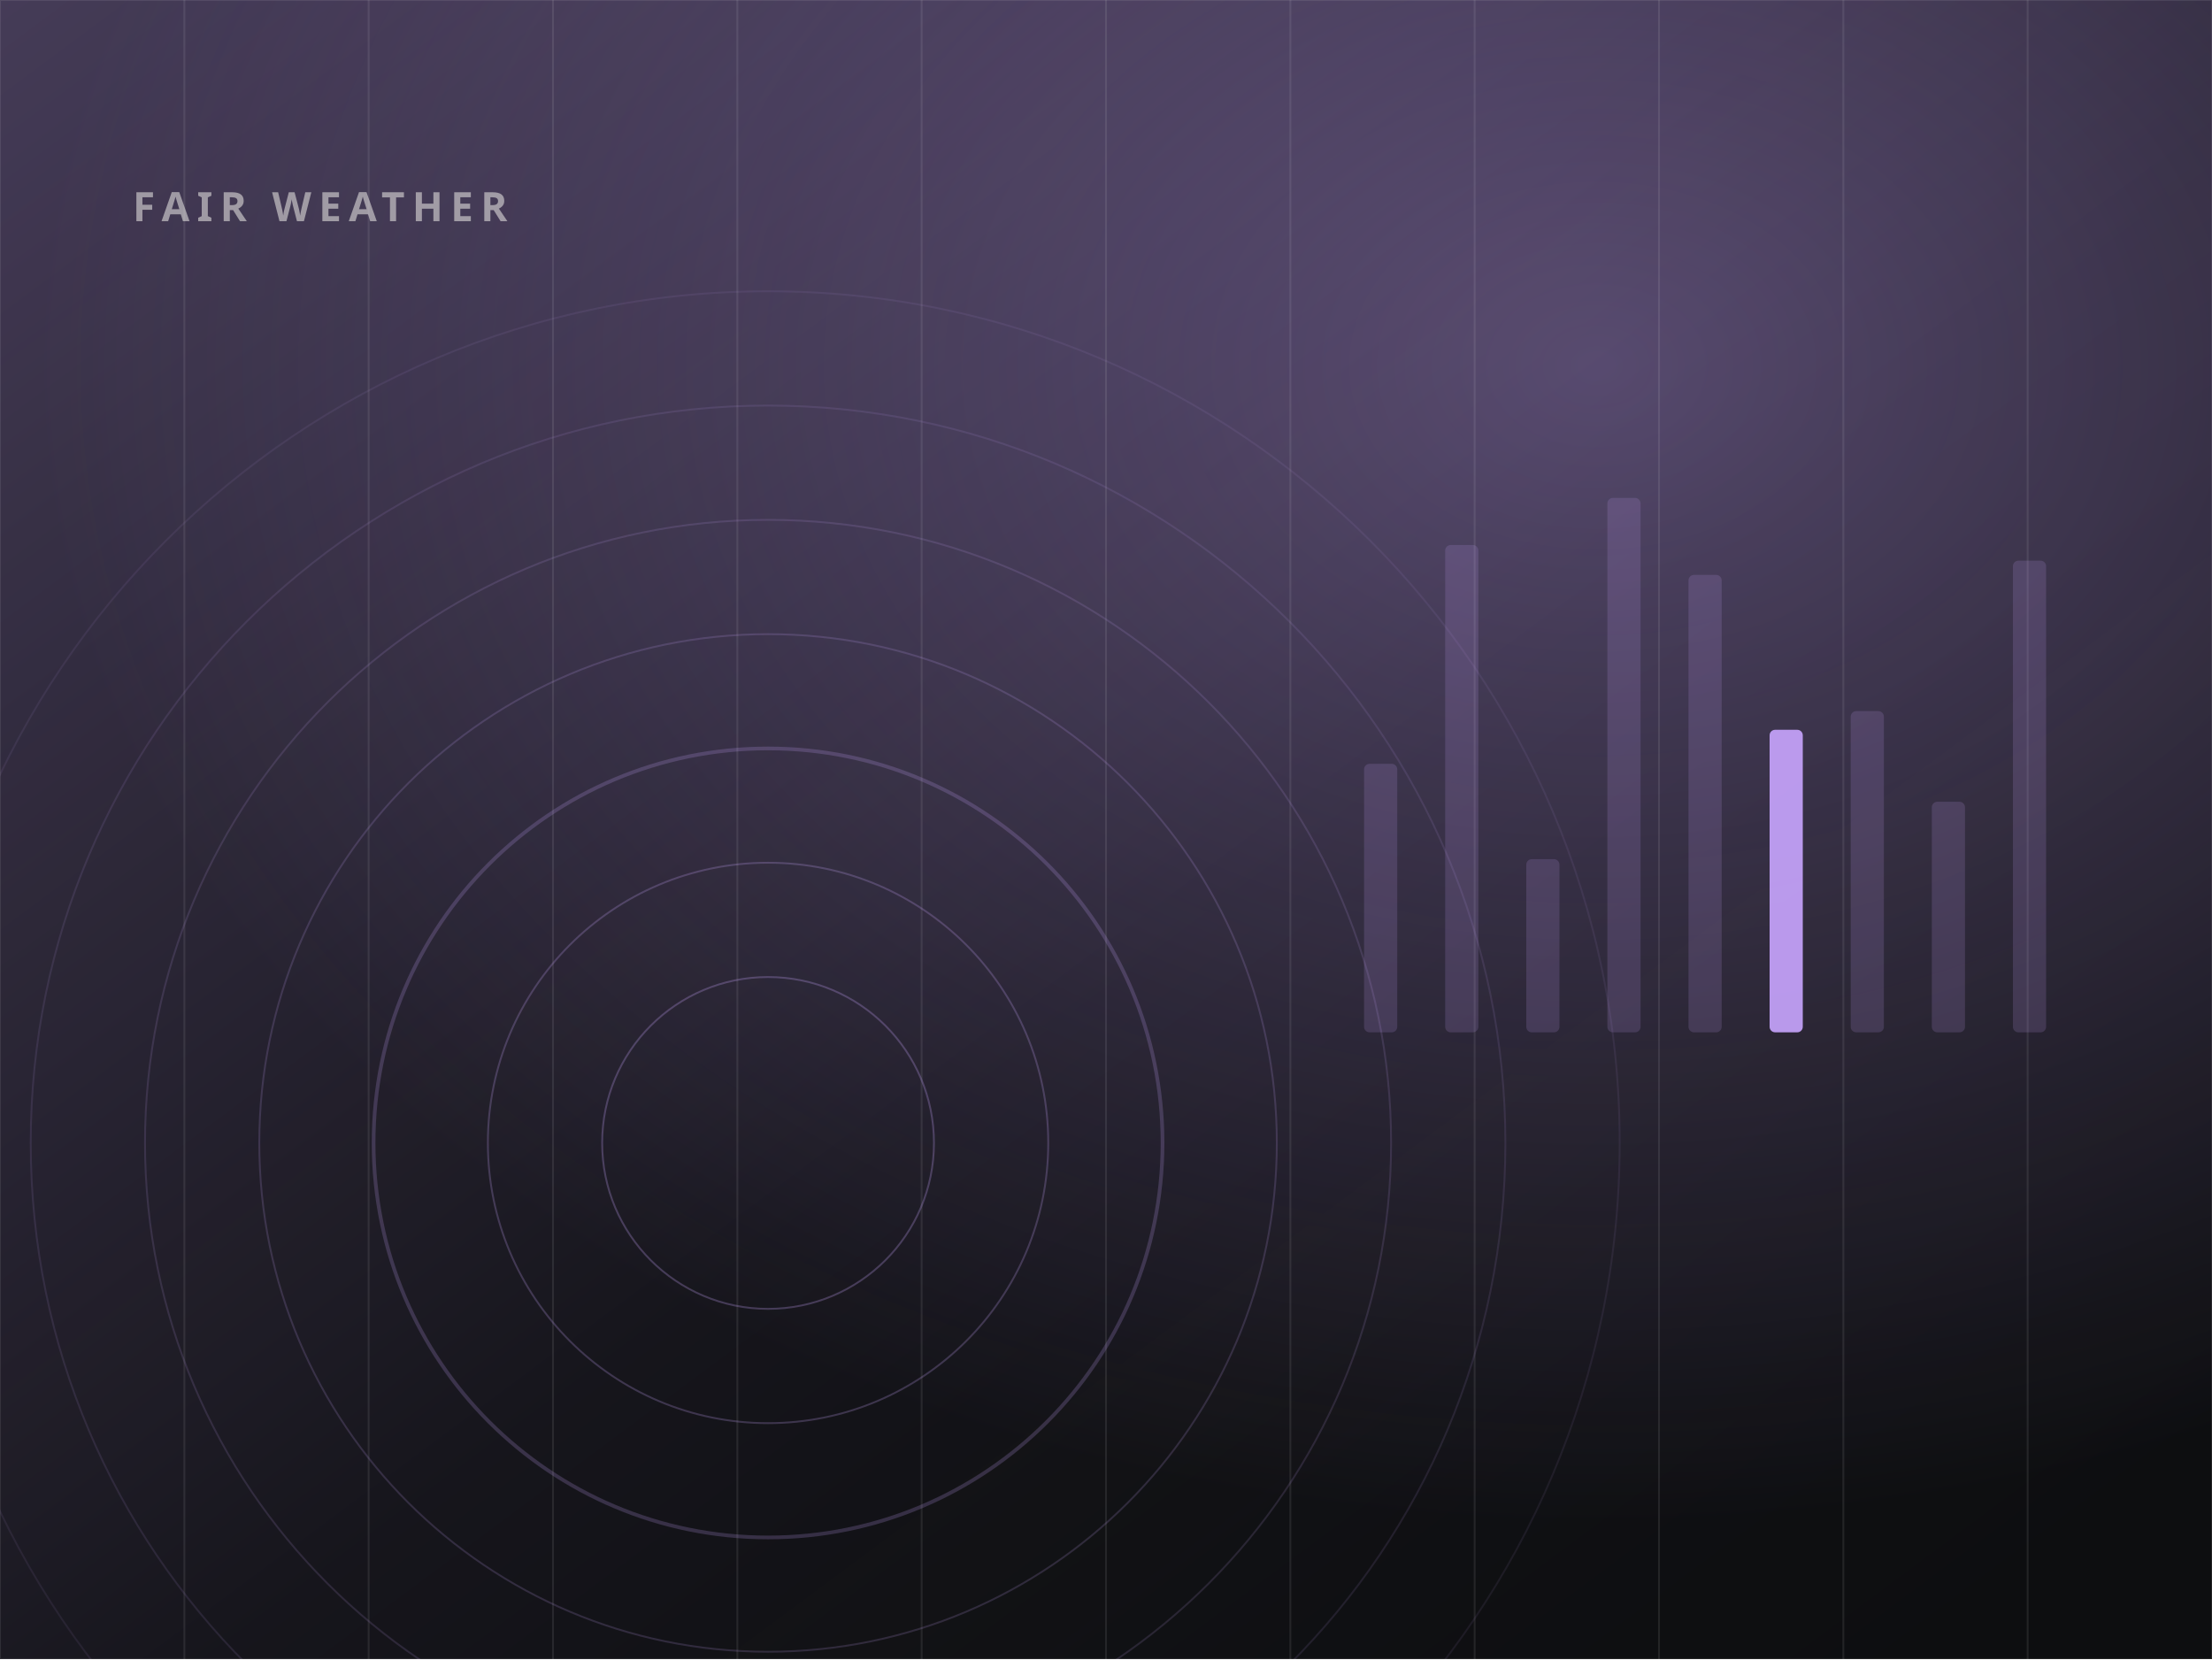
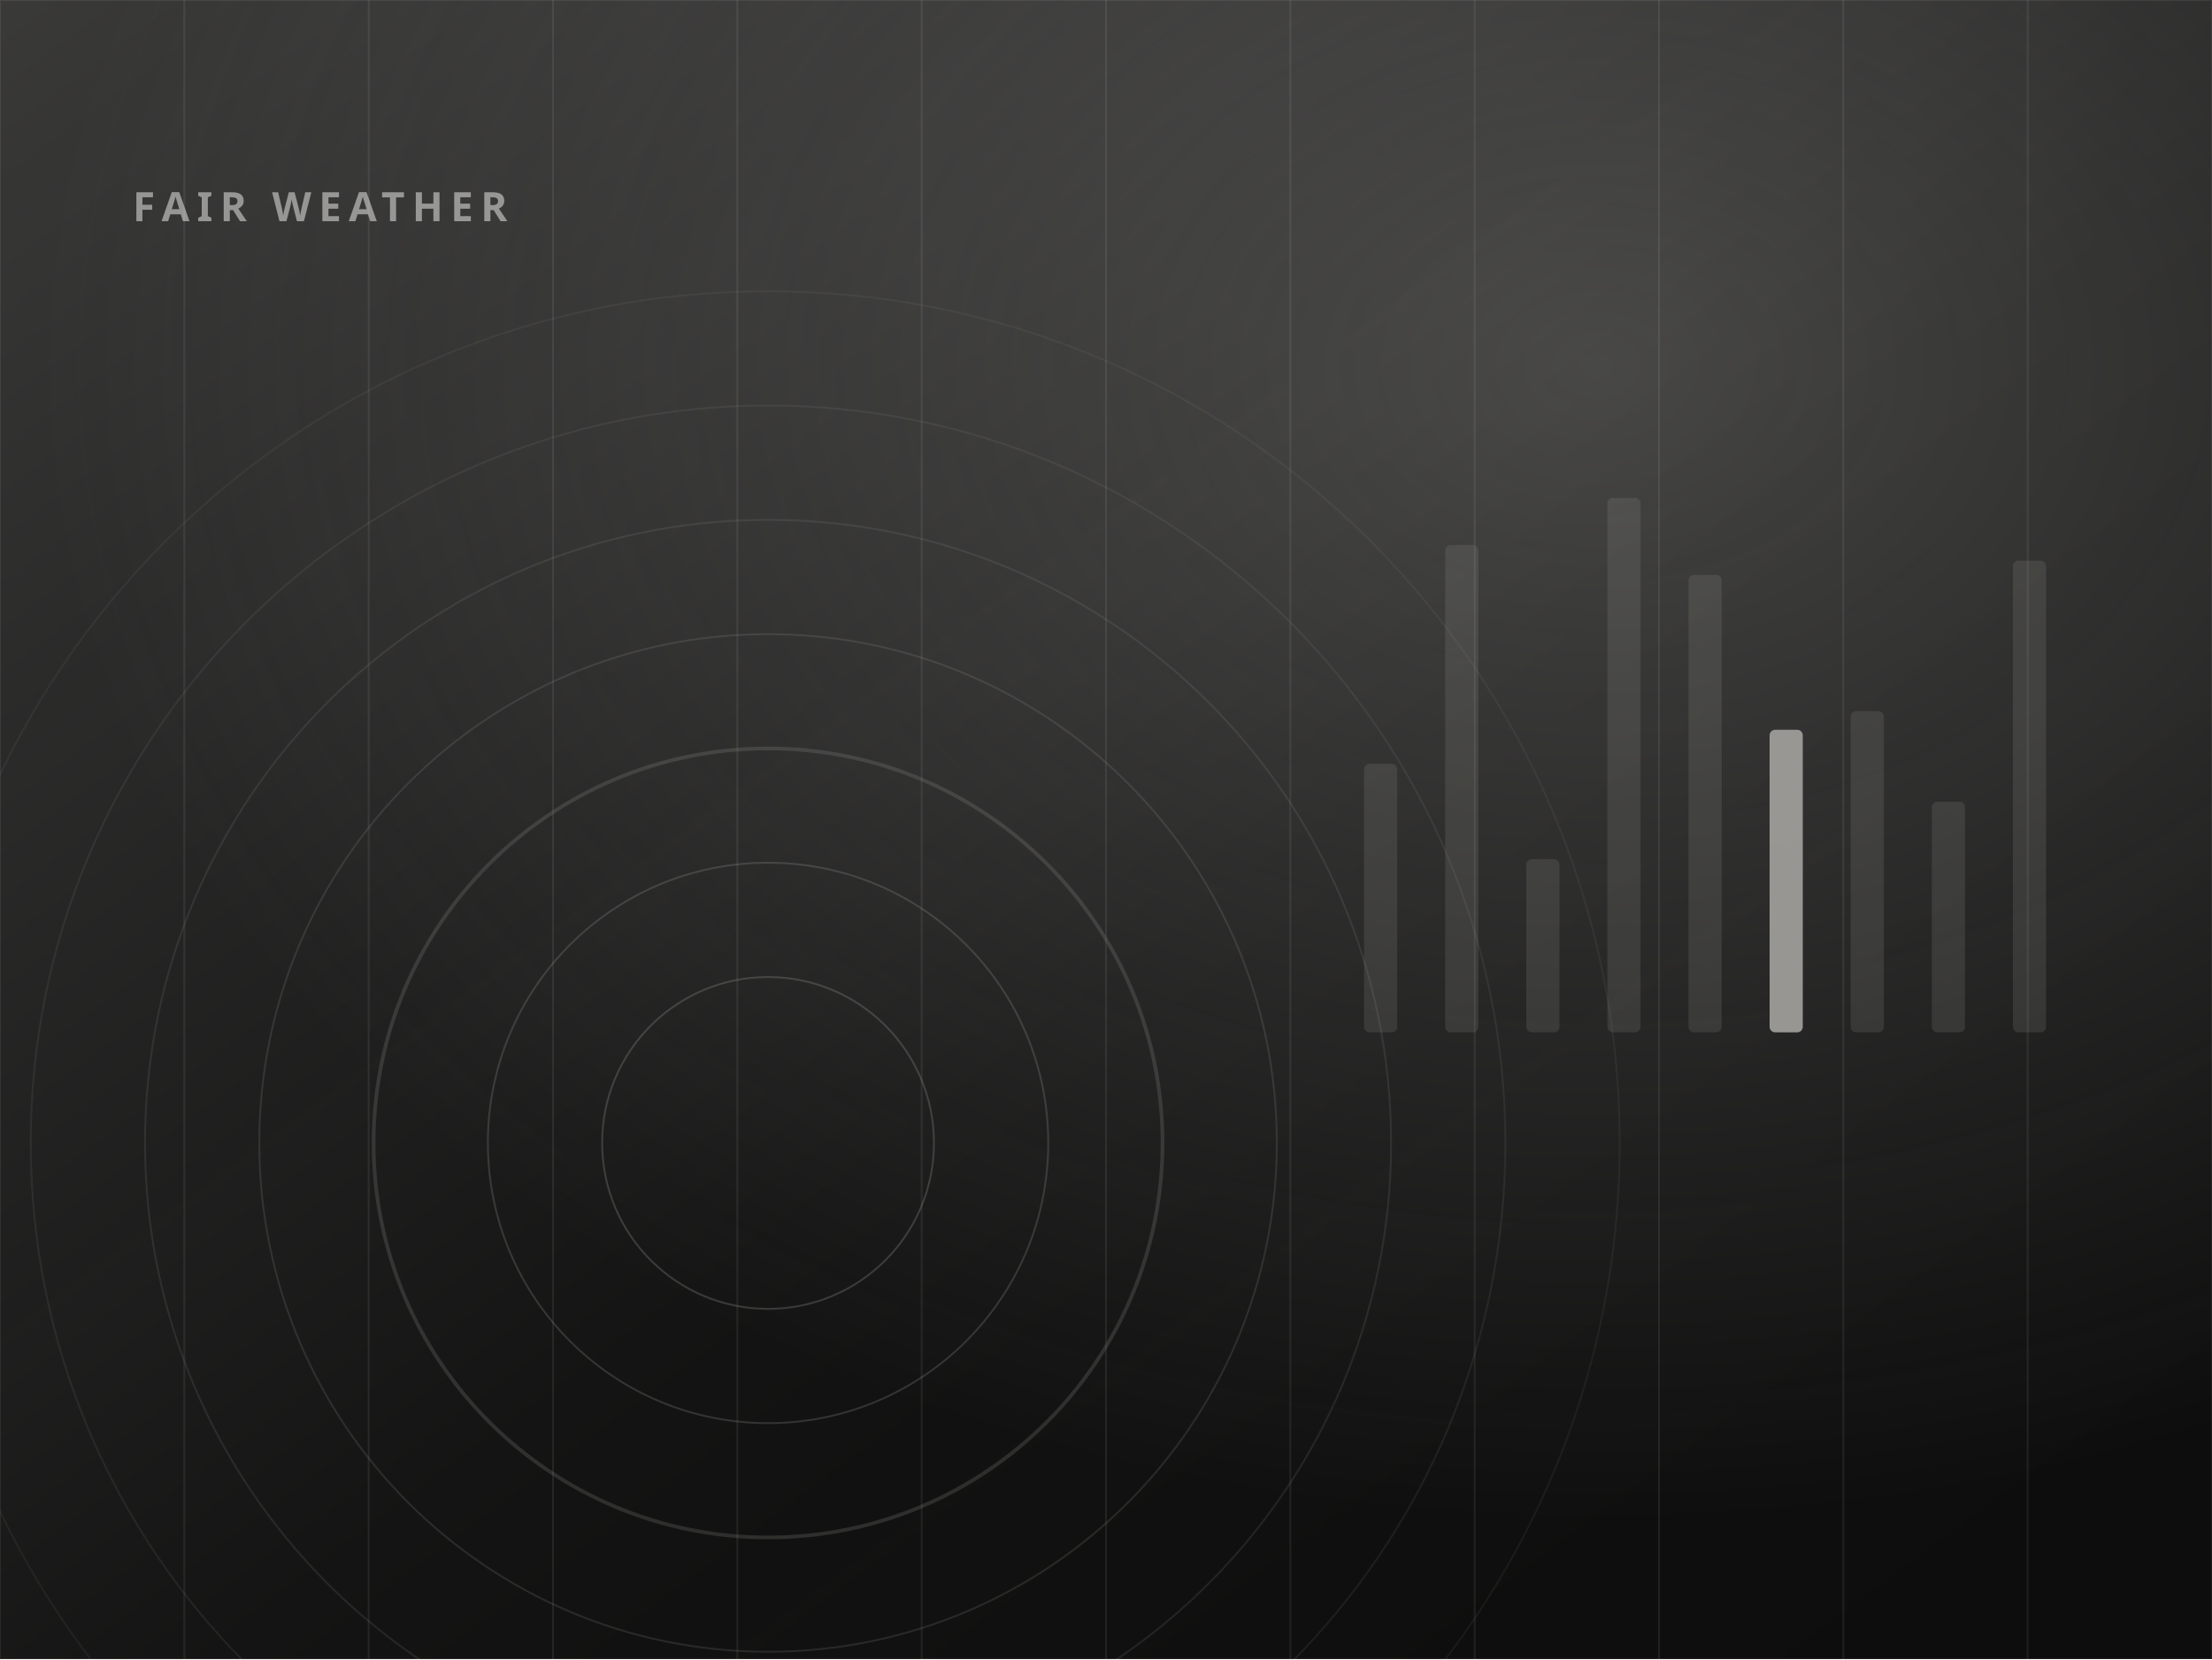
<svg xmlns="http://www.w3.org/2000/svg" viewBox="0 0 1200 900" width="1200" height="900" role="img">
  <defs>
    <linearGradient id="g" x1="0" y1="0" x2="1" y2="1">
-       <stop offset="0" stop-color="#c9a6ff" stop-opacity="0.30" />
-       <stop offset="0.55" stop-color="#c9a6ff" stop-opacity="0.05" />
-       <stop offset="1" stop-color="#0d0e10" stop-opacity="0" />
+       <stop offset="0" stop-color="#a3a29f" stop-opacity="0.30" />
+       <stop offset="0.55" stop-color="#a3a29f" stop-opacity="0.05" />
+       <stop offset="1" stop-color="#0d0d0d" stop-opacity="0" />
    </linearGradient>
    <radialGradient id="r" cx="0.72" cy="0.22" r="0.7">
-       <stop offset="0" stop-color="#c9a6ff" stop-opacity="0.34" />
-       <stop offset="1" stop-color="#c9a6ff" stop-opacity="0" />
+       <stop offset="0" stop-color="#a3a29f" stop-opacity="0.34" />
+       <stop offset="1" stop-color="#a3a29f" stop-opacity="0" />
    </radialGradient>
    <clipPath id="c">
      <rect width="1200" height="900" />
    </clipPath>
  </defs>
  <g clip-path="url(#c)">
-     <rect width="1200" height="900" fill="#0d0e10" />
+     <rect width="1200" height="900" fill="#0d0d0d" />
    <rect width="1200" height="900" fill="url(#g)" />
    <rect width="1200" height="900" fill="url(#r)" />
-     <line x1="100" y1="0" x2="100" y2="900" stroke="rgba(236,235,231,0.10)" stroke-width="1" />
-     <line x1="200" y1="0" x2="200" y2="900" stroke="rgba(236,235,231,0.10)" stroke-width="1" />
-     <line x1="300" y1="0" x2="300" y2="900" stroke="rgba(236,235,231,0.10)" stroke-width="1" />
-     <line x1="400" y1="0" x2="400" y2="900" stroke="rgba(236,235,231,0.10)" stroke-width="1" />
-     <line x1="500" y1="0" x2="500" y2="900" stroke="rgba(236,235,231,0.10)" stroke-width="1" />
-     <line x1="600" y1="0" x2="600" y2="900" stroke="rgba(236,235,231,0.10)" stroke-width="1" />
-     <line x1="700" y1="0" x2="700" y2="900" stroke="rgba(236,235,231,0.10)" stroke-width="1" />
-     <line x1="800" y1="0" x2="800" y2="900" stroke="rgba(236,235,231,0.10)" stroke-width="1" />
-     <line x1="900" y1="0" x2="900" y2="900" stroke="rgba(236,235,231,0.10)" stroke-width="1" />
-     <line x1="1000" y1="0" x2="1000" y2="900" stroke="rgba(236,235,231,0.10)" stroke-width="1" />
-     <line x1="1100" y1="0" x2="1100" y2="900" stroke="rgba(236,235,231,0.10)" stroke-width="1" />
-     <circle cx="416.669" cy="620" r="90" fill="none" stroke="#c9a6ff" stroke-opacity="0.26" stroke-width="1" />
-     <circle cx="416.669" cy="620" r="152" fill="none" stroke="#c9a6ff" stroke-opacity="0.23" stroke-width="1" />
-     <circle cx="416.669" cy="620" r="214" fill="none" stroke="#c9a6ff" stroke-opacity="0.2" stroke-width="2" />
-     <circle cx="416.669" cy="620" r="276" fill="none" stroke="#c9a6ff" stroke-opacity="0.17" stroke-width="1" />
-     <circle cx="416.669" cy="620" r="338" fill="none" stroke="#c9a6ff" stroke-opacity="0.14" stroke-width="1" />
-     <circle cx="416.669" cy="620" r="400" fill="none" stroke="#c9a6ff" stroke-opacity="0.11" stroke-width="1" />
-     <circle cx="416.669" cy="620" r="462" fill="none" stroke="#c9a6ff" stroke-opacity="0.08" stroke-width="1" />
-     <rect x="740" y="414.337" width="18" height="145.663" rx="3" fill="#c9a6ff" fill-opacity="0.16" />
-     <rect x="784" y="295.64" width="18" height="264.36" rx="3" fill="#c9a6ff" fill-opacity="0.16" />
-     <rect x="828" y="466.052" width="18" height="93.948" rx="3" fill="#c9a6ff" fill-opacity="0.16" />
-     <rect x="872" y="270.098" width="18" height="289.902" rx="3" fill="#c9a6ff" fill-opacity="0.16" />
-     <rect x="916" y="311.854" width="18" height="248.146" rx="3" fill="#c9a6ff" fill-opacity="0.16" />
-     <rect x="960" y="395.879" width="18" height="164.121" rx="3" fill="#c9a6ff" fill-opacity="0.9" />
-     <rect x="1004" y="385.741" width="18" height="174.259" rx="3" fill="#c9a6ff" fill-opacity="0.16" />
-     <rect x="1048" y="434.919" width="18" height="125.081" rx="3" fill="#c9a6ff" fill-opacity="0.16" />
-     <rect x="1092" y="304.137" width="18" height="255.863" rx="3" fill="#c9a6ff" fill-opacity="0.16" />
-     <rect x="0" y="0" width="1200" height="900" fill="none" stroke="rgba(236,235,231,0.10)" />
-     <text x="72" y="120" fill="rgba(236,235,231,0.55)" font-family="Manrope, sans-serif" font-size="22" font-weight="600" letter-spacing="4">FAIR WEATHER</text>
+     <line x1="100" y1="0" x2="100" y2="900" stroke="rgba(247,246,244,0.08)" stroke-width="1" />
+     <line x1="200" y1="0" x2="200" y2="900" stroke="rgba(247,246,244,0.08)" stroke-width="1" />
+     <line x1="300" y1="0" x2="300" y2="900" stroke="rgba(247,246,244,0.08)" stroke-width="1" />
+     <line x1="400" y1="0" x2="400" y2="900" stroke="rgba(247,246,244,0.08)" stroke-width="1" />
+     <line x1="500" y1="0" x2="500" y2="900" stroke="rgba(247,246,244,0.08)" stroke-width="1" />
+     <line x1="600" y1="0" x2="600" y2="900" stroke="rgba(247,246,244,0.08)" stroke-width="1" />
+     <line x1="700" y1="0" x2="700" y2="900" stroke="rgba(247,246,244,0.08)" stroke-width="1" />
+     <line x1="800" y1="0" x2="800" y2="900" stroke="rgba(247,246,244,0.08)" stroke-width="1" />
+     <line x1="900" y1="0" x2="900" y2="900" stroke="rgba(247,246,244,0.08)" stroke-width="1" />
+     <line x1="1000" y1="0" x2="1000" y2="900" stroke="rgba(247,246,244,0.08)" stroke-width="1" />
+     <line x1="1100" y1="0" x2="1100" y2="900" stroke="rgba(247,246,244,0.08)" stroke-width="1" />
+     <circle cx="416.669" cy="620" r="90" fill="none" stroke="#a3a29f" stroke-opacity="0.26" stroke-width="1" />
+     <circle cx="416.669" cy="620" r="152" fill="none" stroke="#a3a29f" stroke-opacity="0.23" stroke-width="1" />
+     <circle cx="416.669" cy="620" r="214" fill="none" stroke="#a3a29f" stroke-opacity="0.2" stroke-width="2" />
+     <circle cx="416.669" cy="620" r="276" fill="none" stroke="#a3a29f" stroke-opacity="0.17" stroke-width="1" />
+     <circle cx="416.669" cy="620" r="338" fill="none" stroke="#a3a29f" stroke-opacity="0.14" stroke-width="1" />
+     <circle cx="416.669" cy="620" r="400" fill="none" stroke="#a3a29f" stroke-opacity="0.11" stroke-width="1" />
+     <circle cx="416.669" cy="620" r="462" fill="none" stroke="#a3a29f" stroke-opacity="0.08" stroke-width="1" />
+     <rect x="740" y="414.337" width="18" height="145.663" rx="3" fill="#a3a29f" fill-opacity="0.16" />
+     <rect x="784" y="295.64" width="18" height="264.36" rx="3" fill="#a3a29f" fill-opacity="0.16" />
+     <rect x="828" y="466.052" width="18" height="93.948" rx="3" fill="#a3a29f" fill-opacity="0.16" />
+     <rect x="872" y="270.098" width="18" height="289.902" rx="3" fill="#a3a29f" fill-opacity="0.16" />
+     <rect x="916" y="311.854" width="18" height="248.146" rx="3" fill="#a3a29f" fill-opacity="0.16" />
+     <rect x="960" y="395.879" width="18" height="164.121" rx="3" fill="#a3a29f" fill-opacity="0.9" />
+     <rect x="1004" y="385.741" width="18" height="174.259" rx="3" fill="#a3a29f" fill-opacity="0.16" />
+     <rect x="1048" y="434.919" width="18" height="125.081" rx="3" fill="#a3a29f" fill-opacity="0.16" />
+     <rect x="1092" y="304.137" width="18" height="255.863" rx="3" fill="#a3a29f" fill-opacity="0.16" />
+     <rect x="0" y="0" width="1200" height="900" fill="none" stroke="rgba(247,246,244,0.08)" />
+     <text x="72" y="120" fill="rgba(247,246,244,0.5)" font-family="Manrope, sans-serif" font-size="22" font-weight="600" letter-spacing="4">FAIR WEATHER</text>
  </g>
</svg>
